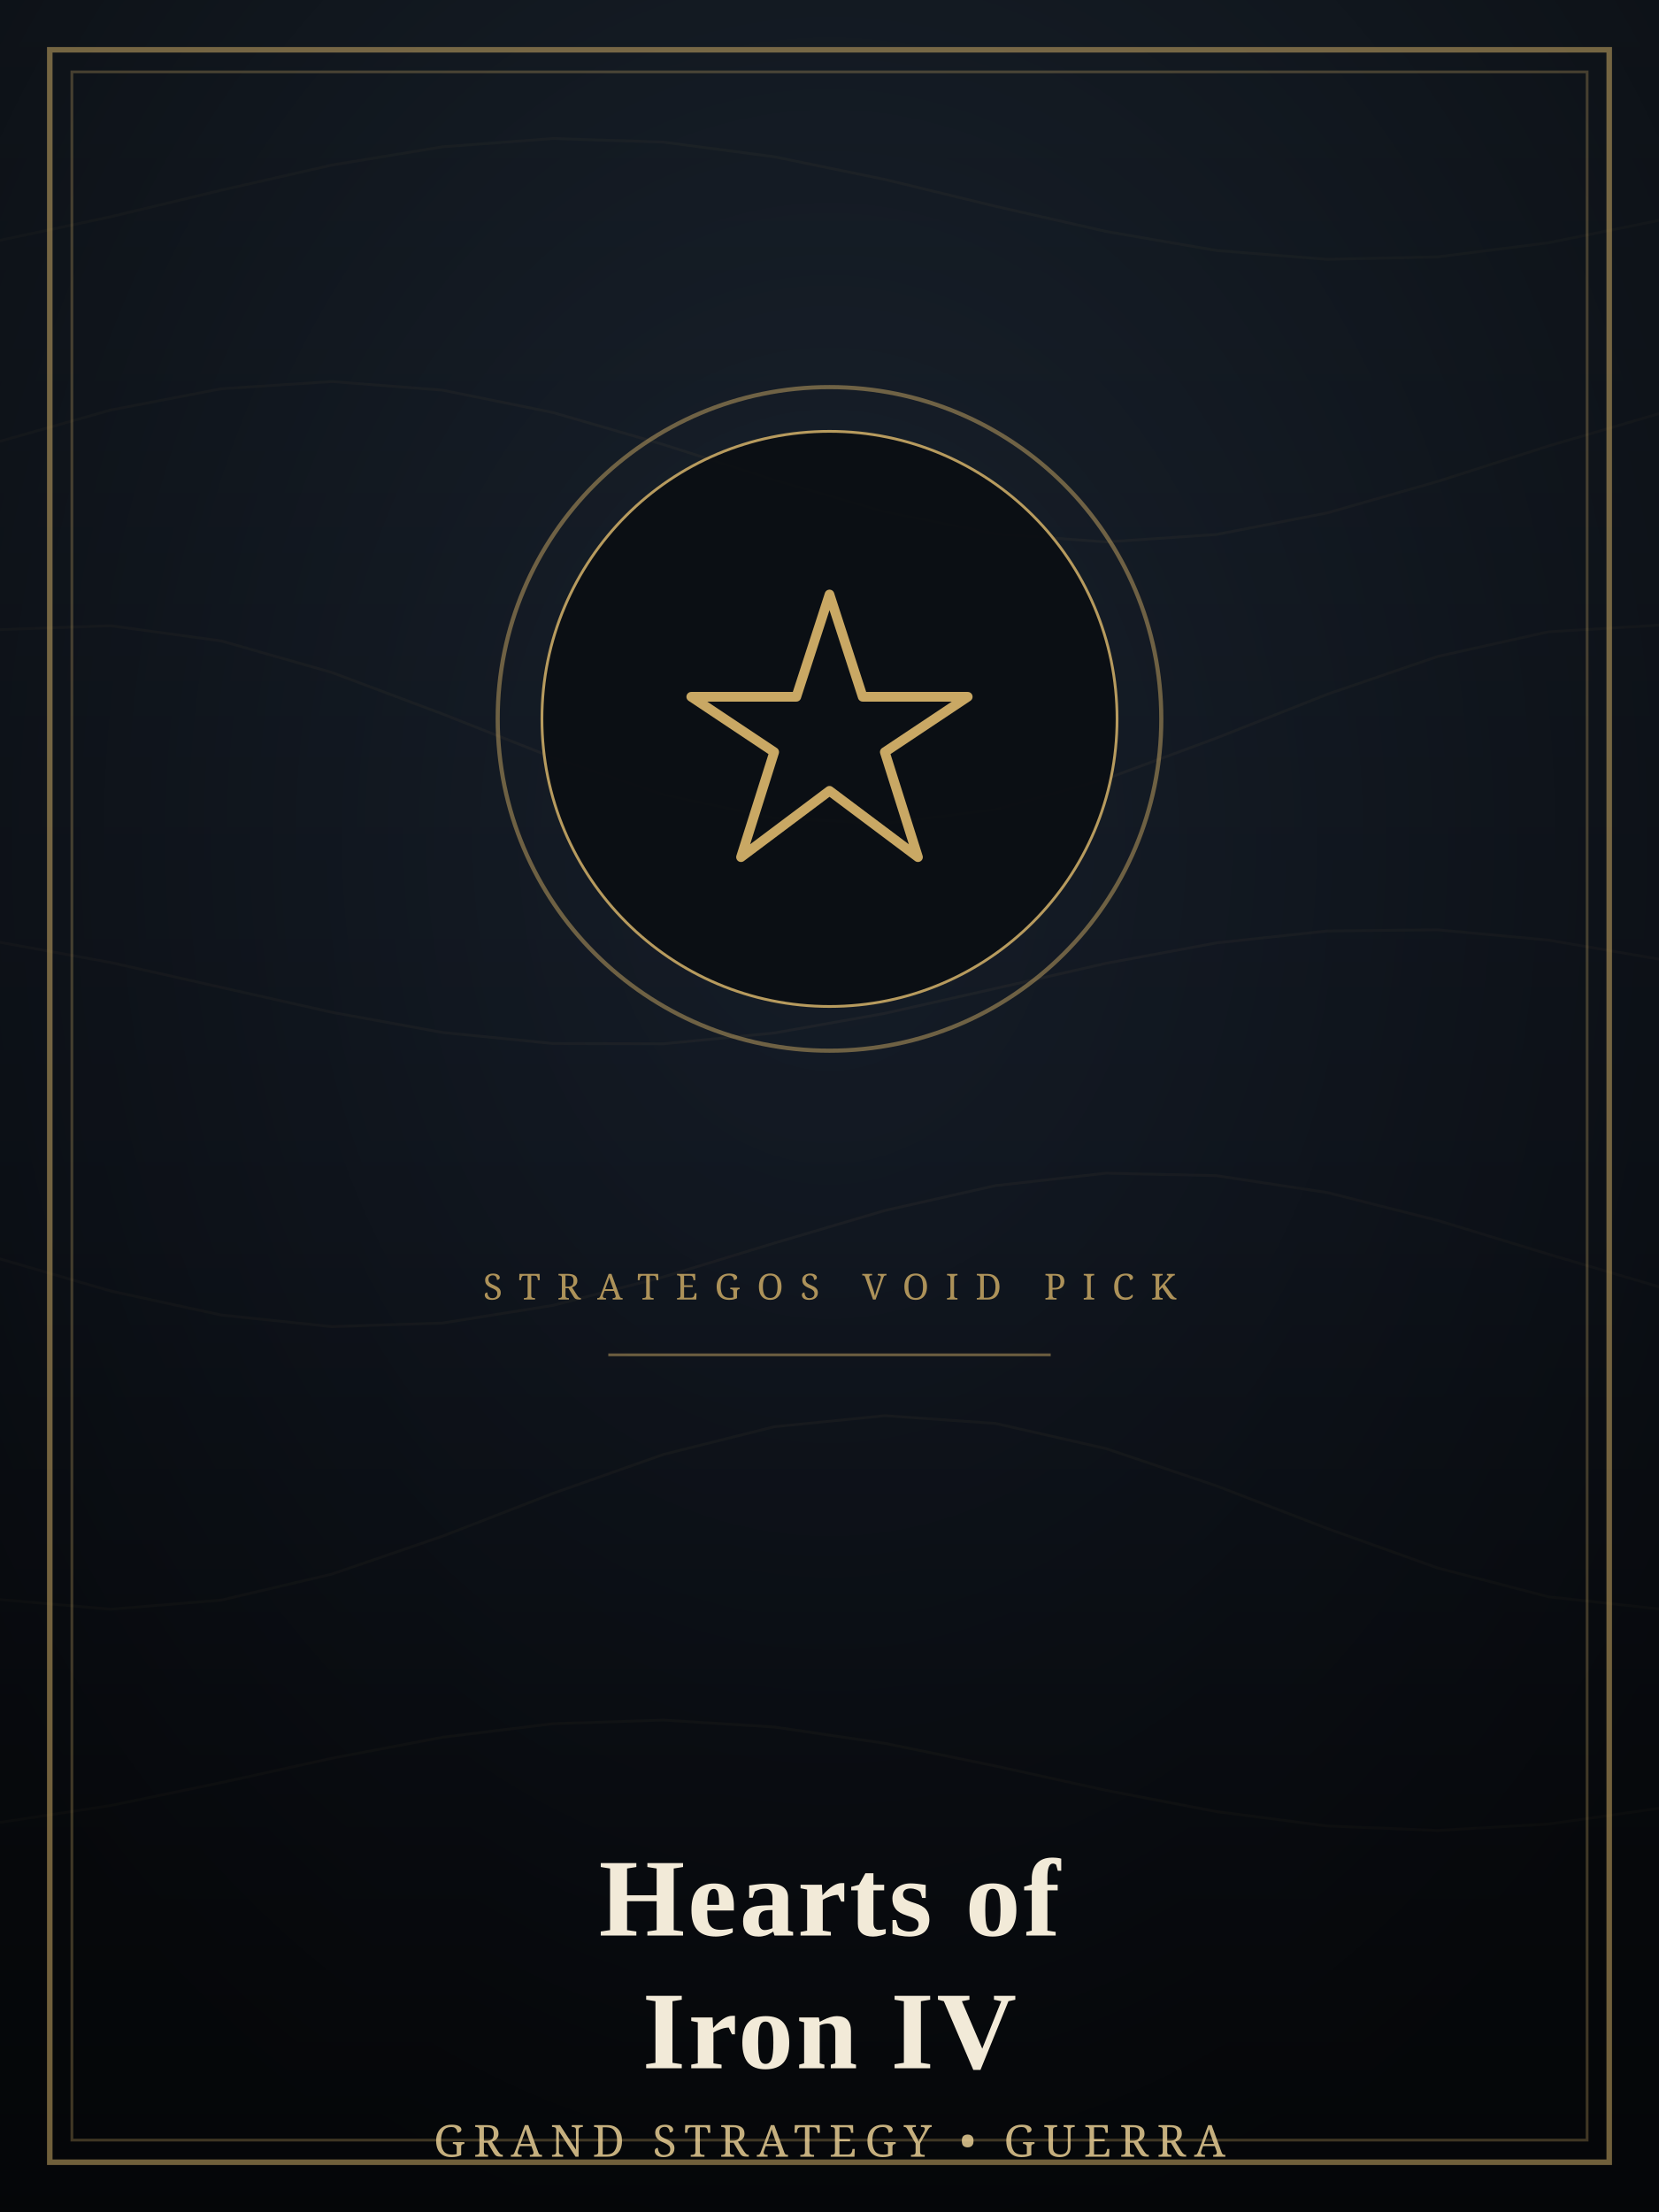
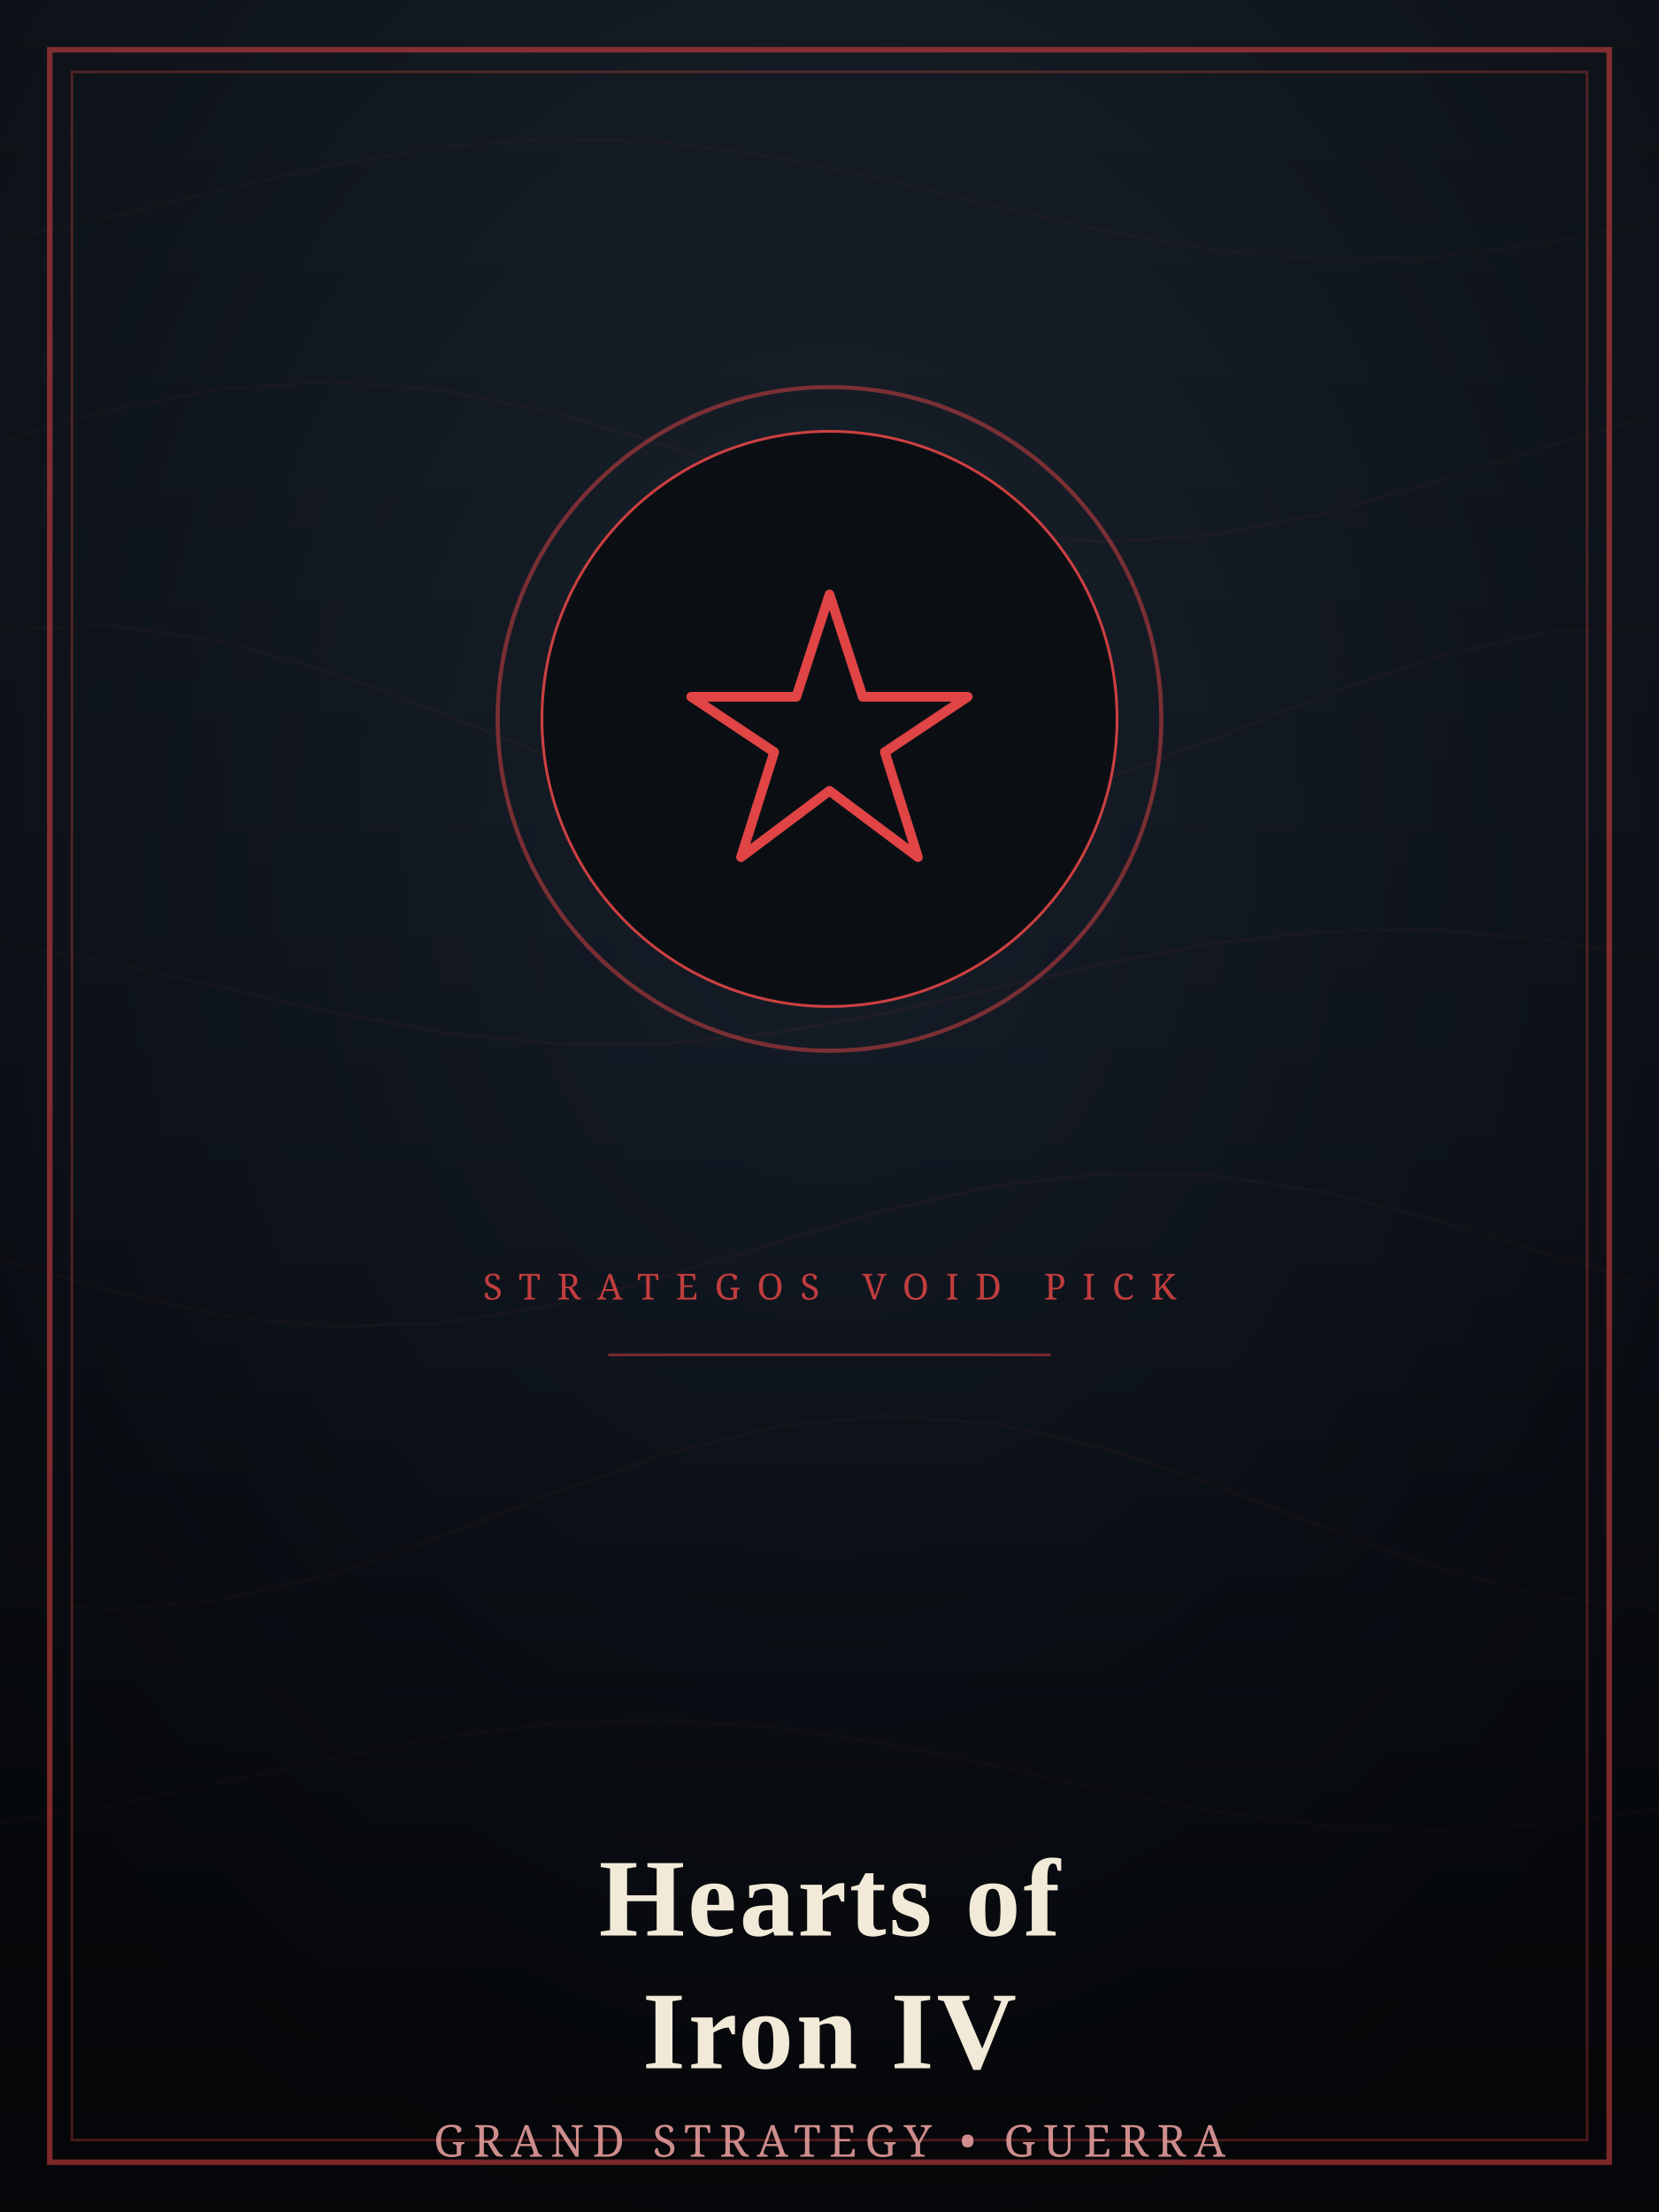
<svg xmlns="http://www.w3.org/2000/svg" width="600" height="800" viewBox="0 0 600 800">
  <defs>
    <linearGradient id="bg4" x1="0" y1="0" x2="0" y2="1">
      <stop offset="0%" stop-color="#1c2632" />
      <stop offset="55%" stop-color="#141b26" />
      <stop offset="100%" stop-color="#0a0d12" />
    </linearGradient>
    <radialGradient id="vg4" cx="50%" cy="38%" r="65%">
      <stop offset="0%" stop-color="#000000" stop-opacity="0" />
      <stop offset="100%" stop-color="#000000" stop-opacity="0.55" />
    </radialGradient>
  </defs>
  <rect width="600" height="800" fill="url(#bg4)" />
-   <path d="M -40,92.4 L 0,86.9 L 40,78.4 L 80,68.8 L 120,59.7 L 160,53.1 L 200,50.1 L 240,51.4 L 280,56.7 L 320,64.9 L 360,74.6 L 400,83.7 L 440,90.6 L 480,93.8 L 520,92.9 L 560,87.8 L 600,79.7 L 640,70.1" stroke="#c9a864" stroke-width="1" fill="none" opacity="0.06" />
-   <path d="M -40,172.4 L 0,159.6 L 40,148.3 L 80,140.6 L 120,138.0 L 160,141.1 L 200,149.2 L 240,160.8 L 280,173.6 L 320,185.1 L 360,193.1 L 400,196.0 L 440,193.3 L 480,185.5 L 520,174.1 L 560,161.3 L 600,149.6 L 640,141.3" stroke="#c9a864" stroke-width="1" fill="none" opacity="0.06" />
-   <path d="M -40,235.8 L 0,227.7 L 40,226.3 L 80,231.8 L 120,243.2 L 160,258.2 L 200,274.0 L 240,287.4 L 280,295.9 L 320,297.8 L 360,292.8 L 400,281.7 L 440,266.9 L 480,251.1 L 520,237.4 L 560,228.5 L 600,226.1 L 640,230.7" stroke="#c9a864" stroke-width="1" fill="none" opacity="0.06" />
-   <path d="M -40,336.6 L 0,340.8 L 40,348.1 L 80,357.1 L 120,366.1 L 160,373.4 L 200,377.4 L 240,377.5 L 280,373.6 L 320,366.5 L 360,357.5 L 400,348.4 L 440,341.0 L 480,336.7 L 520,336.3 L 560,340.0 L 600,346.9 L 640,355.8" stroke="#c9a864" stroke-width="1" fill="none" opacity="0.06" />
-   <path d="M -40,443.0 L 0,455.3 L 40,466.9 L 80,475.6 L 120,479.8 L 160,478.5 L 200,472.1 L 240,461.8 L 280,449.6 L 320,437.8 L 360,428.8 L 400,424.3 L 440,425.2 L 480,431.3 L 520,441.4 L 560,453.6 L 600,465.4 L 640,474.7" stroke="#c9a864" stroke-width="1" fill="none" opacity="0.06" />
-   <path d="M -40,568.8 L 0,578.5 L 40,582.0 L 80,578.7 L 120,569.3 L 160,555.6 L 200,540.1 L 240,526.0 L 280,516.0 L 320,512.0 L 360,514.8 L 400,523.9 L 440,537.4 L 480,552.8 L 520,567.1 L 560,577.5 L 600,581.9 L 640,579.6" stroke="#c9a864" stroke-width="1" fill="none" opacity="0.06" />
-   <path d="M -40,661.9 L 0,659.1 L 40,653.0 L 80,644.7 L 120,635.9 L 160,628.3 L 200,623.4 L 240,622.1 L 280,624.6 L 320,630.5 L 360,638.7 L 400,647.5 L 440,655.2 L 480,660.4 L 520,662.0 L 560,659.7 L 600,654.0 L 640,645.9" stroke="#c9a864" stroke-width="1" fill="none" opacity="0.06" />
+   <path d="M -40,92.4 L 0,86.9 L 40,78.4 L 80,68.8 L 120,59.7 L 160,53.1 L 200,50.1 L 240,51.4 L 280,56.7 L 320,64.9 L 360,74.6 L 400,83.7 L 440,90.6 L 480,93.8 L 520,92.9 L 560,87.8 L 600,79.7 L 640,70.1" stroke="#e04444" stroke-width="1" fill="none" opacity="0.06" />
+   <path d="M -40,172.4 L 0,159.6 L 40,148.3 L 80,140.6 L 120,138.0 L 160,141.1 L 200,149.2 L 240,160.8 L 280,173.6 L 320,185.1 L 360,193.1 L 400,196.0 L 440,193.3 L 480,185.5 L 520,174.1 L 560,161.3 L 600,149.6 L 640,141.3" stroke="#e04444" stroke-width="1" fill="none" opacity="0.06" />
+   <path d="M -40,235.8 L 0,227.7 L 40,226.3 L 80,231.8 L 120,243.2 L 160,258.2 L 200,274.0 L 240,287.4 L 280,295.9 L 320,297.8 L 360,292.8 L 400,281.7 L 440,266.9 L 480,251.1 L 520,237.4 L 560,228.5 L 600,226.1 L 640,230.7" stroke="#e04444" stroke-width="1" fill="none" opacity="0.06" />
+   <path d="M -40,336.6 L 0,340.8 L 40,348.1 L 80,357.1 L 120,366.1 L 160,373.4 L 200,377.4 L 240,377.5 L 280,373.6 L 320,366.5 L 360,357.5 L 400,348.4 L 440,341.0 L 480,336.7 L 520,336.3 L 560,340.0 L 600,346.9 L 640,355.8" stroke="#e04444" stroke-width="1" fill="none" opacity="0.06" />
+   <path d="M -40,443.0 L 0,455.3 L 40,466.9 L 80,475.6 L 120,479.8 L 160,478.5 L 200,472.1 L 240,461.8 L 280,449.6 L 320,437.8 L 360,428.8 L 400,424.3 L 440,425.2 L 480,431.3 L 520,441.4 L 560,453.6 L 600,465.4 L 640,474.7" stroke="#e04444" stroke-width="1" fill="none" opacity="0.06" />
+   <path d="M -40,568.8 L 0,578.5 L 40,582.0 L 80,578.7 L 120,569.3 L 160,555.6 L 200,540.1 L 240,526.0 L 280,516.0 L 320,512.0 L 360,514.8 L 400,523.9 L 440,537.4 L 480,552.8 L 520,567.1 L 560,577.5 L 600,581.9 L 640,579.6" stroke="#e04444" stroke-width="1" fill="none" opacity="0.06" />
+   <path d="M -40,661.9 L 0,659.1 L 40,653.0 L 80,644.7 L 120,635.9 L 160,628.3 L 200,623.4 L 240,622.1 L 280,624.6 L 320,630.5 L 360,638.7 L 400,647.5 L 440,655.2 L 480,660.4 L 520,662.0 L 560,659.7 L 600,654.0 L 640,645.9" stroke="#e04444" stroke-width="1" fill="none" opacity="0.06" />
  <rect width="600" height="800" fill="url(#vg4)" />
-   <rect x="18" y="18" width="564" height="764" fill="none" stroke="#c9a864" stroke-width="2" opacity="0.55" />
-   <rect x="26" y="26" width="548" height="748" fill="none" stroke="#c9a864" stroke-width="1" opacity="0.3" />
+   <rect x="18" y="18" width="564" height="764" fill="none" stroke="#e04444" stroke-width="2" opacity="0.55" />
+   <rect x="26" y="26" width="548" height="748" fill="none" stroke="#e04444" stroke-width="1" opacity="0.3" />
  <g transform="translate(300,260)">
-     <circle r="120" fill="none" stroke="#c9a864" stroke-width="1.5" opacity="0.5" />
-     <circle r="104" fill="#0a0d12" stroke="#c9a864" stroke-width="1" opacity="0.9" />
-     <path d="M 0,-45 L 12,-8 L 50,-8 L 20,12 L 32,50 L 0,26 L -32,50 L -20,12 L -50,-8 L -12,-8 Z" fill="none" stroke="#c9a864" stroke-width="3.5" stroke-linejoin="round" />
+     <circle r="120" fill="none" stroke="#e04444" stroke-width="1.5" opacity="0.5" />
+     <circle r="104" fill="#0a0d12" stroke="#e04444" stroke-width="1" opacity="0.9" />
+     <path d="M 0,-45 L 12,-8 L 50,-8 L 20,12 L 32,50 L 0,26 L -32,50 L -20,12 L -50,-8 L -12,-8 Z" fill="none" stroke="#e04444" stroke-width="3.5" stroke-linejoin="round" />
  </g>
-   <text x="300" y="470" text-anchor="middle" font-family="Georgia, serif" font-size="13" letter-spacing="6" fill="#c9a864" opacity="0.85">STRATEGOS VOID PICK</text>
-   <line x1="220" y1="490" x2="380" y2="490" stroke="#c9a864" stroke-width="1" opacity="0.5" />
+   <text x="300" y="470" text-anchor="middle" font-family="Georgia, serif" font-size="13" letter-spacing="6" fill="#e04444" opacity="0.85">STRATEGOS VOID PICK</text>
+   <line x1="220" y1="490" x2="380" y2="490" stroke="#e04444" stroke-width="1" opacity="0.5" />
  <text x="300" y="700" text-anchor="middle" font-family="Georgia, 'Times New Roman', serif" font-size="40" font-weight="700" fill="#f2ead8" letter-spacing="1">Hearts of</text>
  <text x="300" y="748" text-anchor="middle" font-family="Georgia, 'Times New Roman', serif" font-size="40" font-weight="700" fill="#f2ead8" letter-spacing="1">Iron IV</text>
-   <text x="300" y="780" text-anchor="middle" font-family="Georgia, serif" font-size="16" letter-spacing="3" fill="#e6cd93" opacity="0.85">GRAND STRATEGY • GUERRA</text>
+   <text x="300" y="780" text-anchor="middle" font-family="Georgia, serif" font-size="16" letter-spacing="3" fill="#f0a3a3" opacity="0.85">GRAND STRATEGY • GUERRA</text>
</svg>
